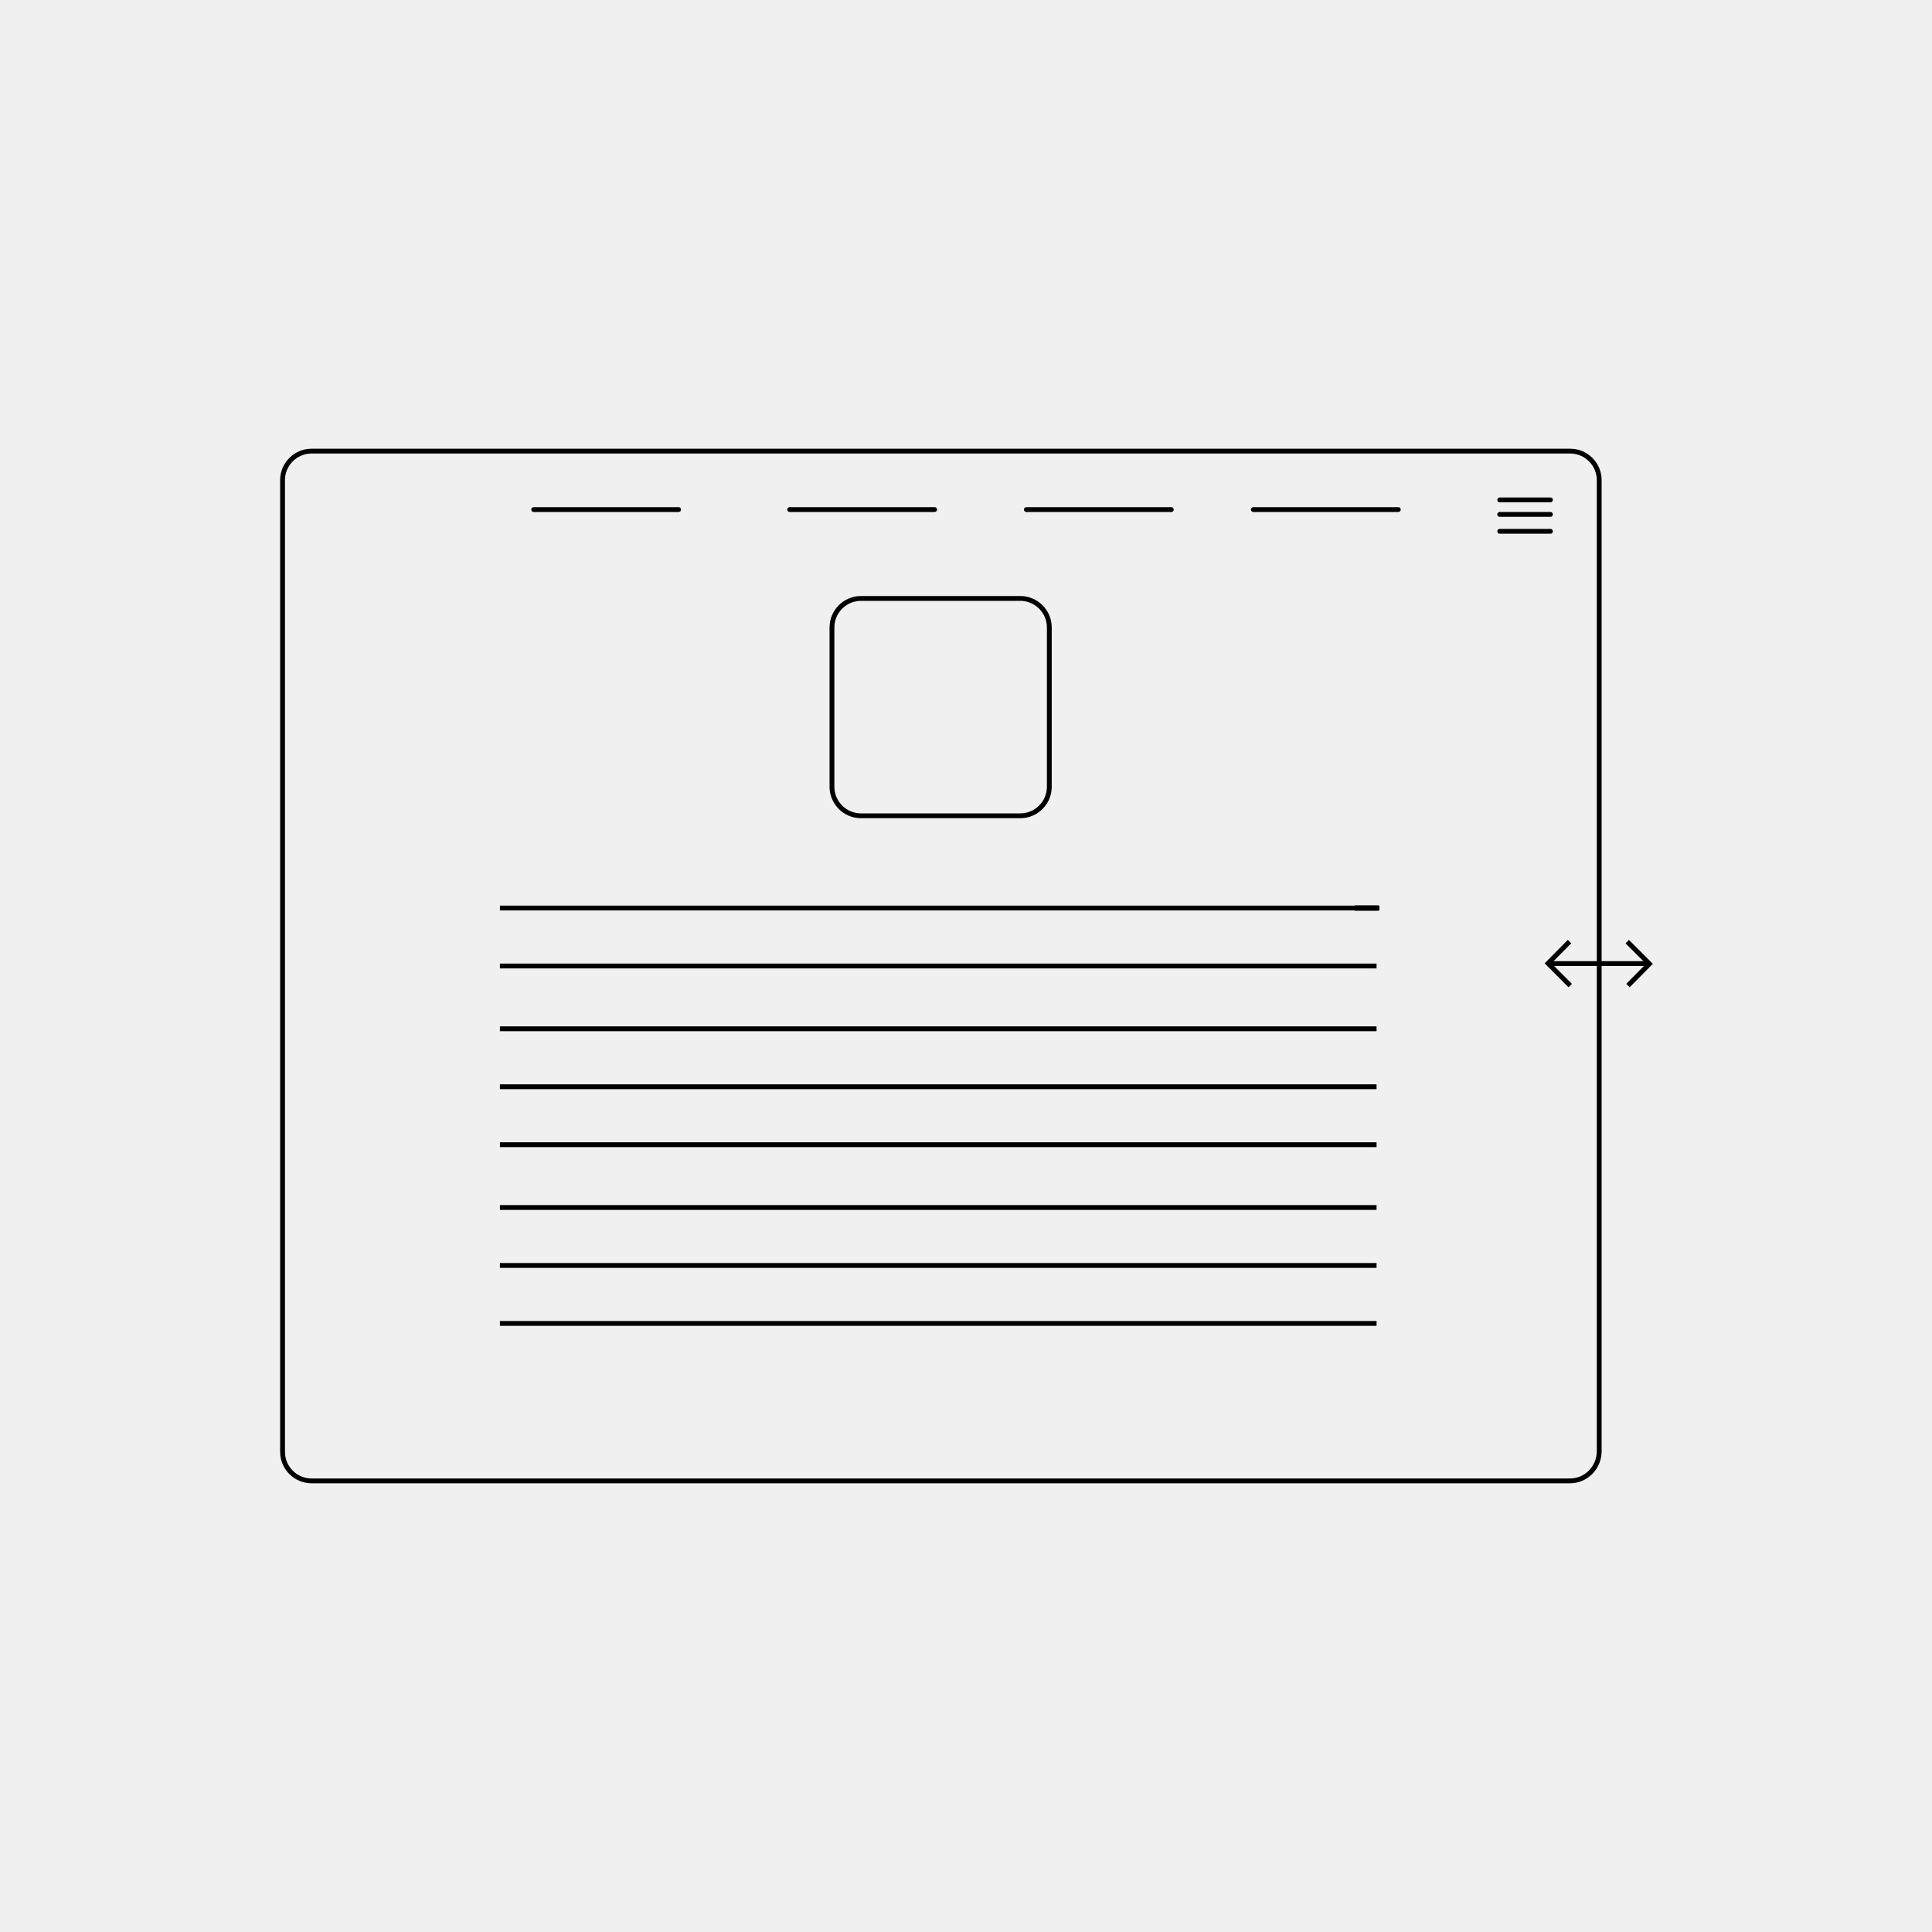
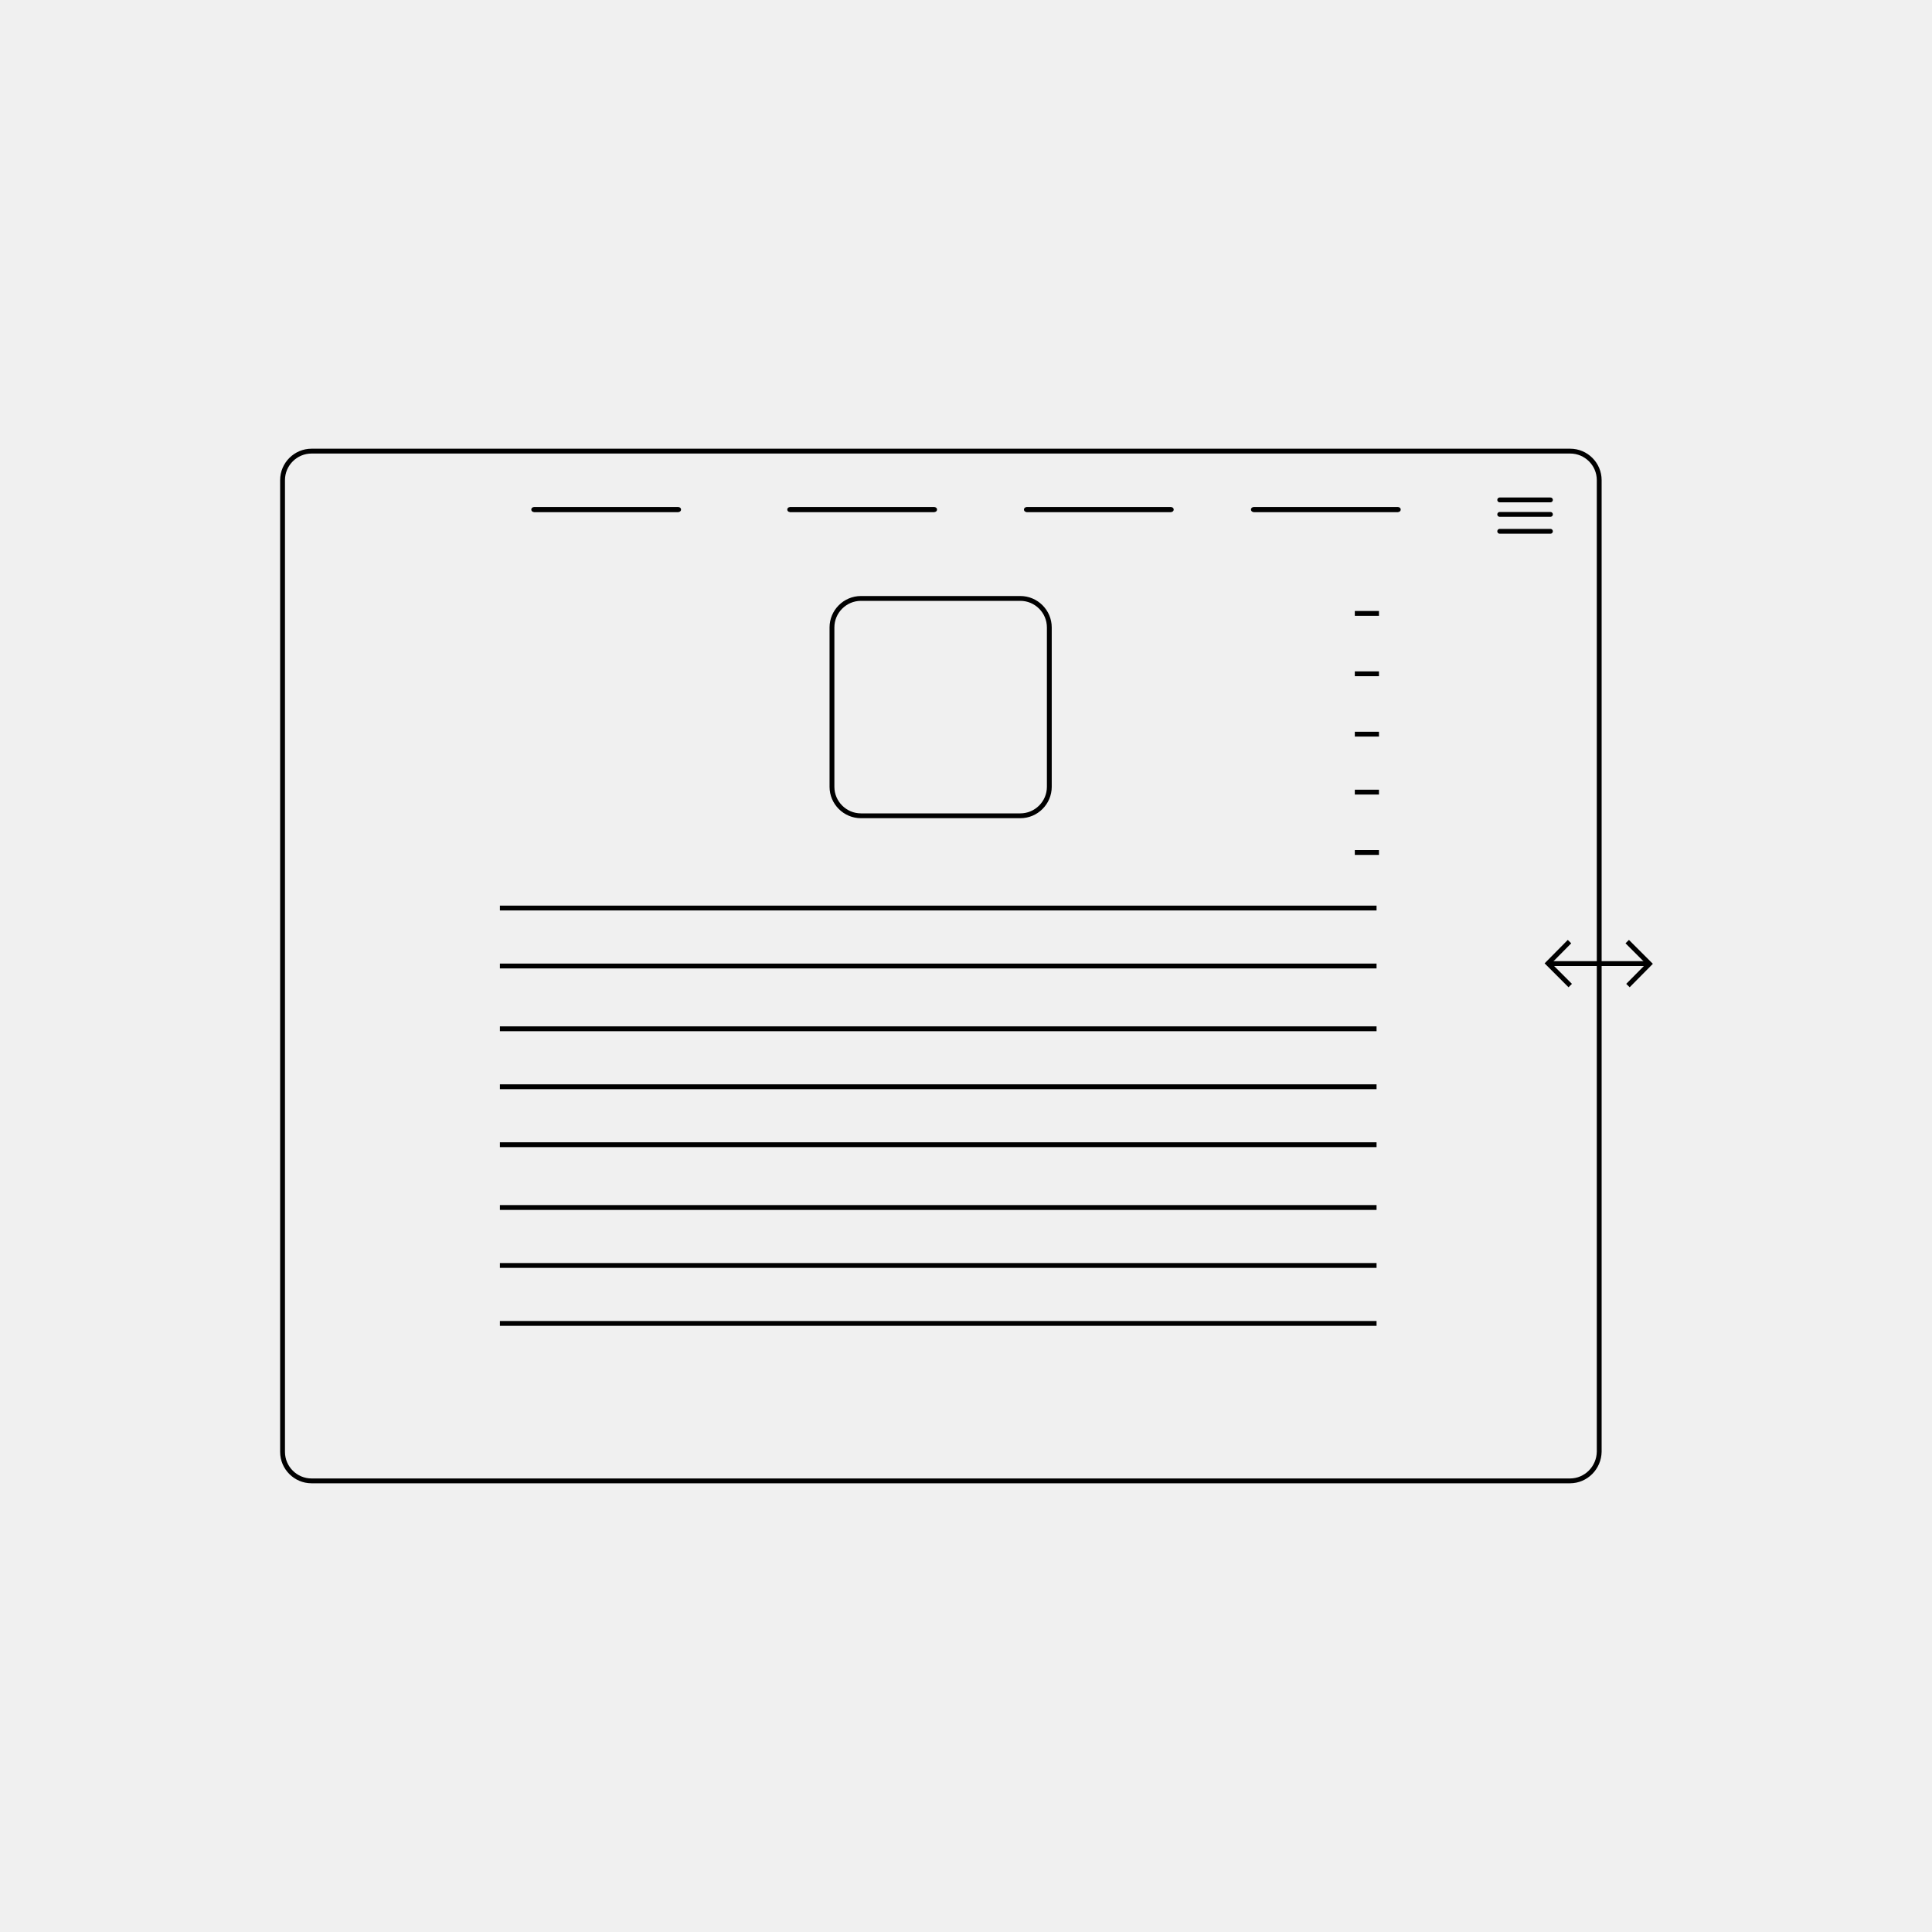
<svg xmlns="http://www.w3.org/2000/svg" version="1.1" id="Layer_2" x="0px" y="0px" viewBox="0 0 800 800" style="enable-background:new 0 0 800 800;" xml:space="preserve">
  <style type="text/css">
	.svg_hamburg_x0020_2{fill:none;}
- 	.Menu_x0020_Items{fill:none;}
	.svg_image{fill:none;stroke:#000000;stroke-width:2;stroke-miterlimit:10;}
+ 	.fade_x0020_menu{fill:none;stroke:#000000;stroke-width:2;stroke-miterlimit:10;}
	.st0{fill:none;stroke:#000000;stroke-width:2;stroke-miterlimit:10;}
	.st1{fill:#FFFFFF;stroke:#000000;stroke-width:2;stroke-linecap:round;stroke-miterlimit:10;}
	.st2{fill:#FFFFFF;stroke:#000000;stroke-width:2;stroke-miterlimit:10;}
	.st3{fill:none;stroke:#000000;stroke-width:2;stroke-linecap:round;stroke-miterlimit:10;}
</style>
  <g id="XMLID_273_">
    <path id="XMLID_93_" class="st0" d="M650.1,613.2H129c-6.6,0-12-5.4-12-12V198.8c0-6.6,5.4-12,12-12h521.2c6.6,0,12,5.4,12,12   v402.3C662.1,607.8,656.7,613.2,650.1,613.2z" />
    <g id="Hamburger_1_">
      <line id="XMLID_92_" class="st1" x1="642" y1="207" x2="621" y2="207" />
      <line id="XMLID_91_" class="st1" x1="642" y1="213" x2="621" y2="213" />
      <line id="XMLID_90_" class="st1" x1="642" y1="220" x2="621" y2="220" />
    </g>
    <g id="Text_1_">
      <line id="XMLID_88_" class="st2" x1="570" y1="376" x2="207" y2="376" />
-       <line id="XMLID_87_" class="st2" x1="571" y1="376" x2="561" y2="376" />
+       <line id="XMLID_87_" class="fade_x0020_menu" x1="571" y1="279" x2="561" y2="279" />
      <line id="XMLID_86_" class="st2" x1="570" y1="400" x2="207" y2="400" />
-       <line id="XMLID_85_" class="st2" x1="571" y1="376" x2="561" y2="376" />
+       <line id="XMLID_85_" class="fade_x0020_menu" x1="571" y1="304" x2="561" y2="304" />
      <line id="XMLID_84_" class="st2" x1="570" y1="426" x2="207" y2="426" />
-       <line id="XMLID_83_" class="st2" x1="571" y1="376" x2="561" y2="376" />
+       <line id="XMLID_83_" class="fade_x0020_menu" x1="571" y1="328" x2="561" y2="328" />
      <line id="XMLID_82_" class="st2" x1="570" y1="450" x2="207" y2="450" />
-       <line id="XMLID_81_" class="st2" x1="571" y1="376" x2="561" y2="376" />
+       <line id="XMLID_81_" class="fade_x0020_menu" x1="571" y1="254" x2="561" y2="254" />
      <line id="XMLID_80_" class="st2" x1="570" y1="474" x2="207" y2="474" />
-       <line id="XMLID_79_" class="st2" x1="571" y1="376" x2="561" y2="376" />
+       <line id="XMLID_79_" class="fade_x0020_menu" x1="571" y1="353" x2="561" y2="353" />
      <polyline id="XMLID_77_" class="st2" points="570,500 387,500 207,500   " />
      <polyline id="XMLID_75_" class="st2" points="570,524 387,524 207,524   " />
      <polyline id="XMLID_73_" class="st2" points="570,548 387,548 207,548   " />
    </g>
    <path id="XMLID_72_" class="svg_image" d="M422.5,337.8h-66c-6.6,0-12-5.4-12-12v-66c0-6.6,5.4-12,12-12h66c6.6,0,12,5.4,12,12v66   C434.5,332.4,429.1,337.8,422.5,337.8z" />
    <g id="XMLID_68_">
      <polyline id="XMLID_71_" class="st0" points="649.9,389.9 641,398.9 650.2,408.1   " />
      <polyline id="XMLID_70_" class="st0" points="674.1,408.1 683,399.1 673.8,389.9   " />
      <line id="XMLID_69_" class="st0" x1="641" y1="399" x2="683" y2="399" />
    </g>
  </g>
  <g id="Menu_2_">
-     <line id="XMLID_576_" class="st3" x1="281" y1="211" x2="221" y2="211" />
-     <line id="XMLID_575_" class="st3" x1="387" y1="211" x2="327" y2="211" />
-     <line id="XMLID_574_" class="st3" x1="485" y1="211" x2="425" y2="211" />
-     <line id="XMLID_573_" class="st3" x1="579" y1="211" x2="519" y2="211" />
+     <g id="XMLID_27_">
+       <line id="XMLID_31_" class="st3" x1="281" y1="211" x2="221" y2="211" />
+       <line id="XMLID_30_" class="st3" x1="387" y1="211" x2="327" y2="211" />
+       <line id="XMLID_29_" class="st3" x1="485" y1="211" x2="425" y2="211" />
+       <line id="XMLID_28_" class="st3" x1="579" y1="211" x2="519" y2="211" />
+     </g>
+     <g id="XMLID_22_">
+       <line id="XMLID_26_" class="fade_x0020_menu" x1="281" y1="211" x2="221" y2="211" />
+       <line id="XMLID_25_" class="fade_x0020_menu" x1="387" y1="211" x2="327" y2="211" />
+       <line id="XMLID_24_" class="fade_x0020_menu" x1="485" y1="211" x2="425" y2="211" />
+       <line id="XMLID_23_" class="fade_x0020_menu" x1="579" y1="211" x2="519" y2="211" />
+     </g>
  </g>
</svg>
